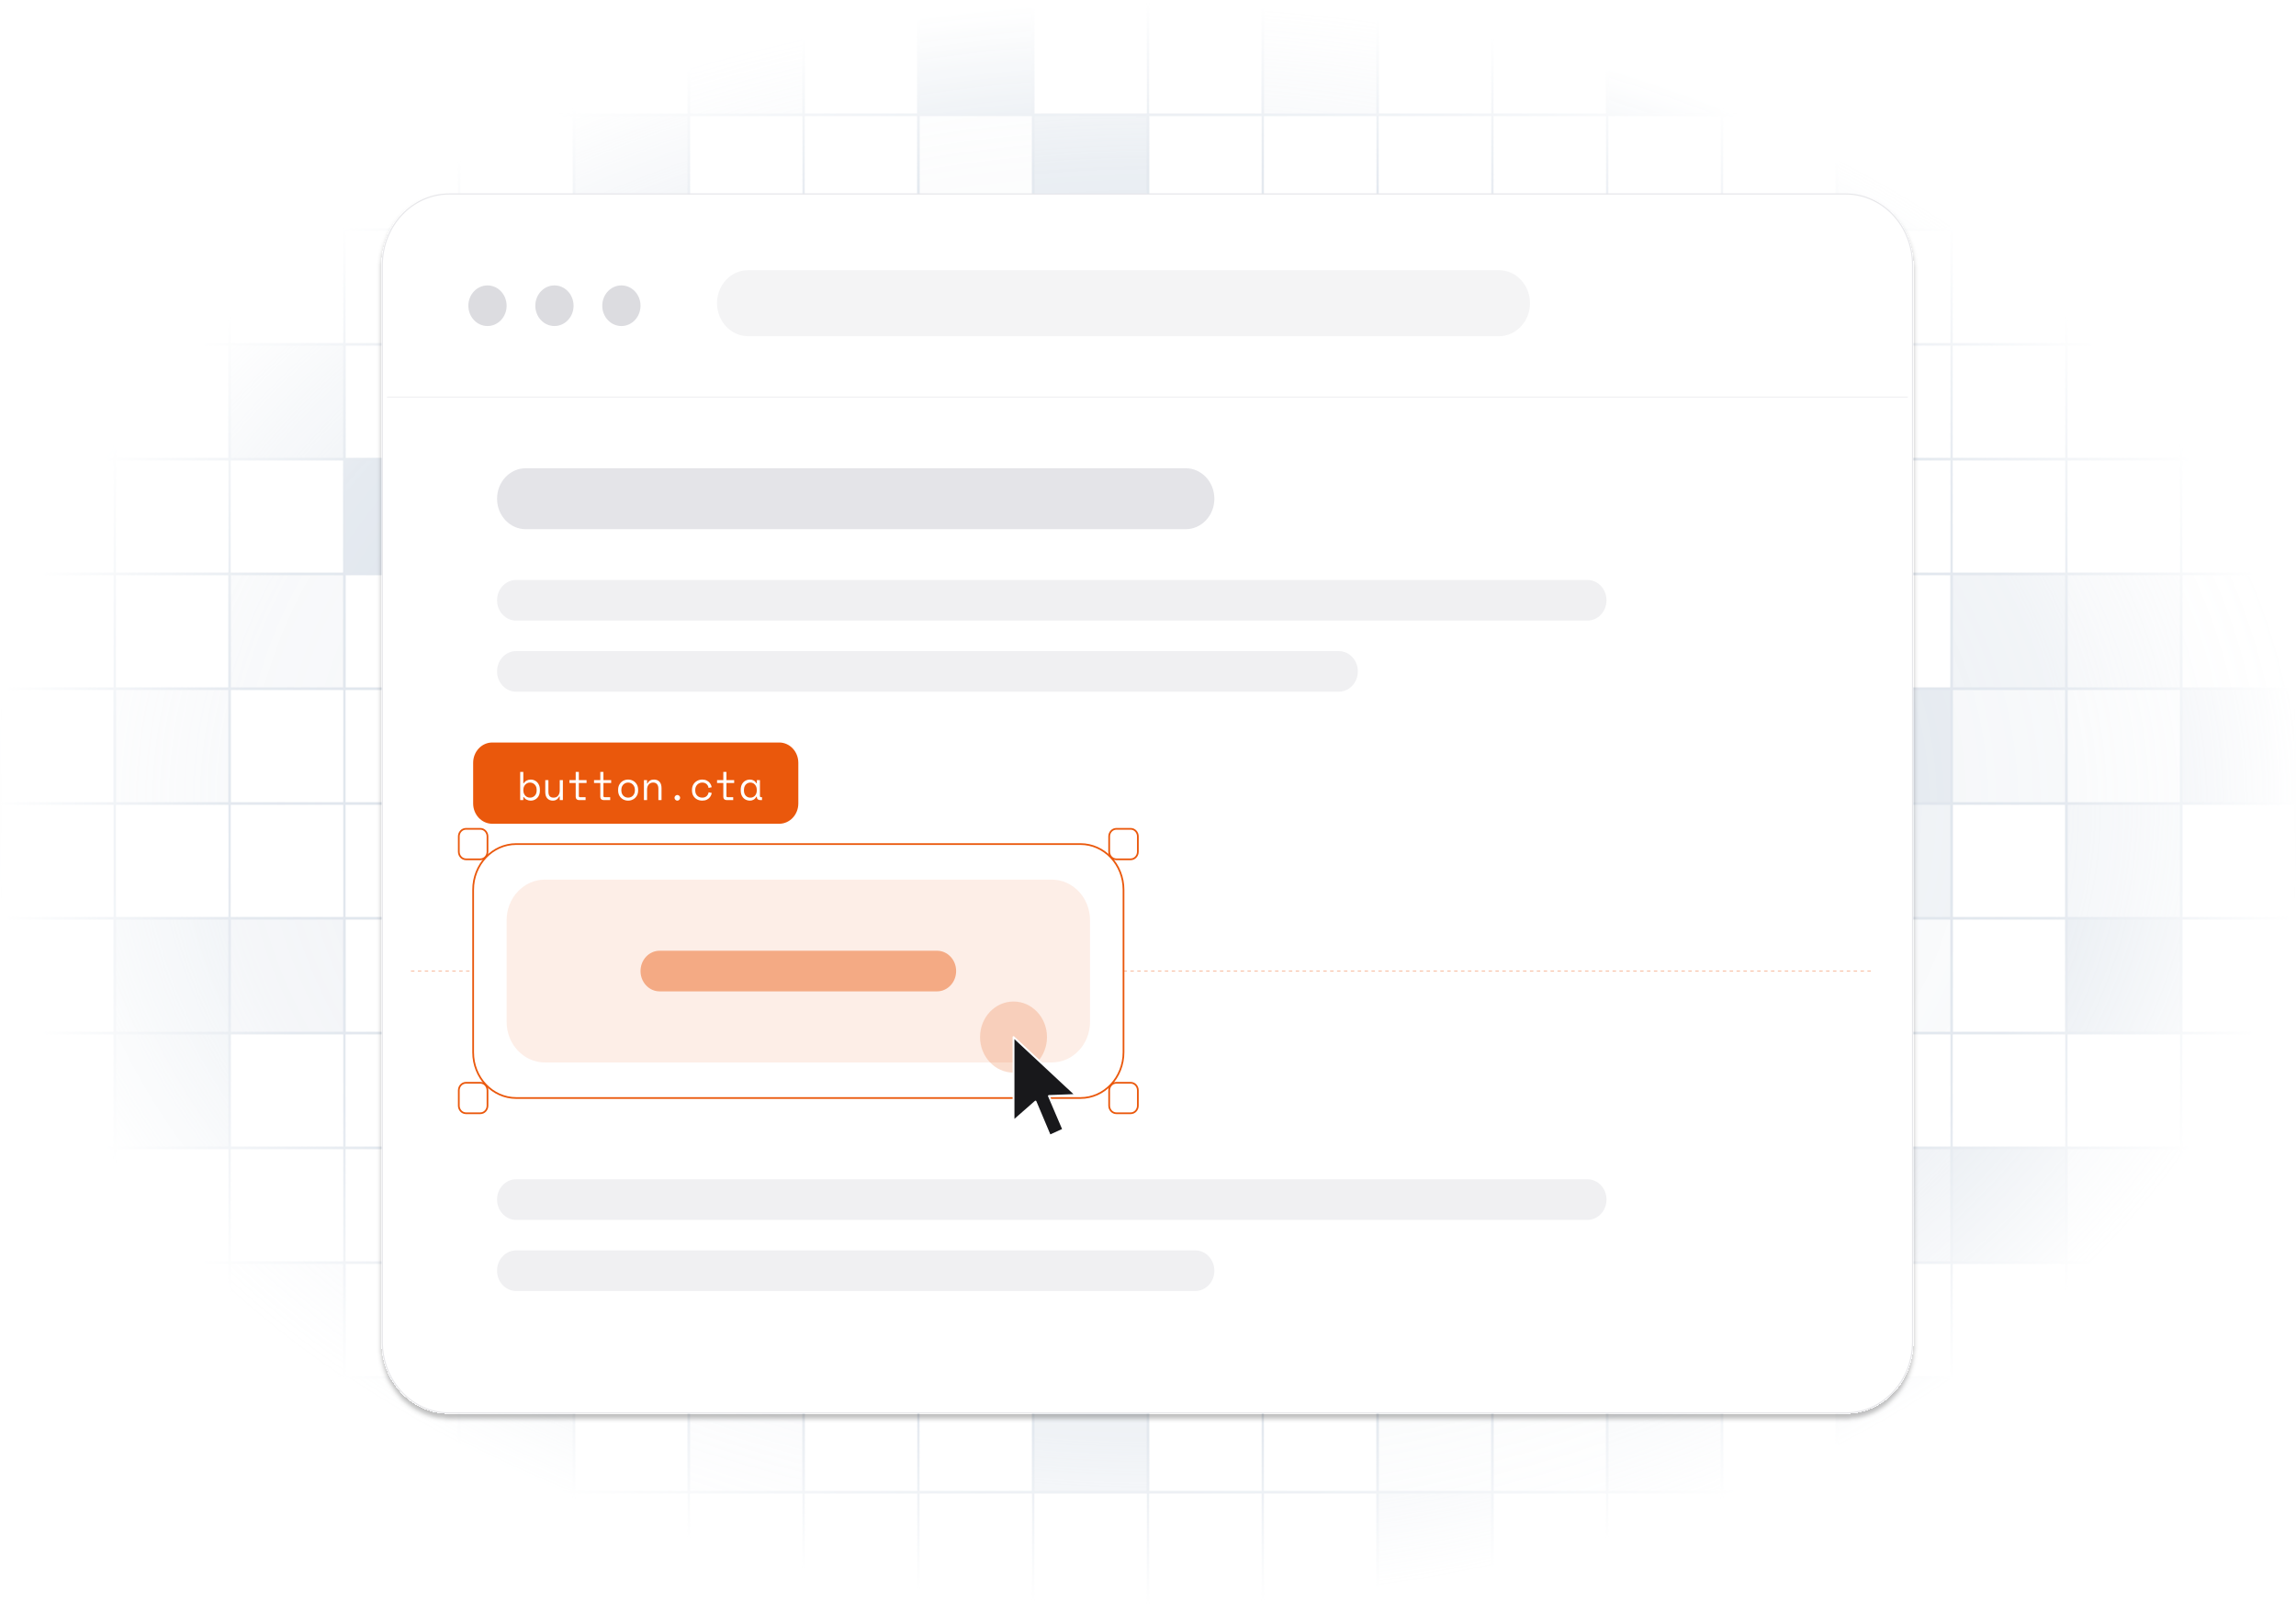
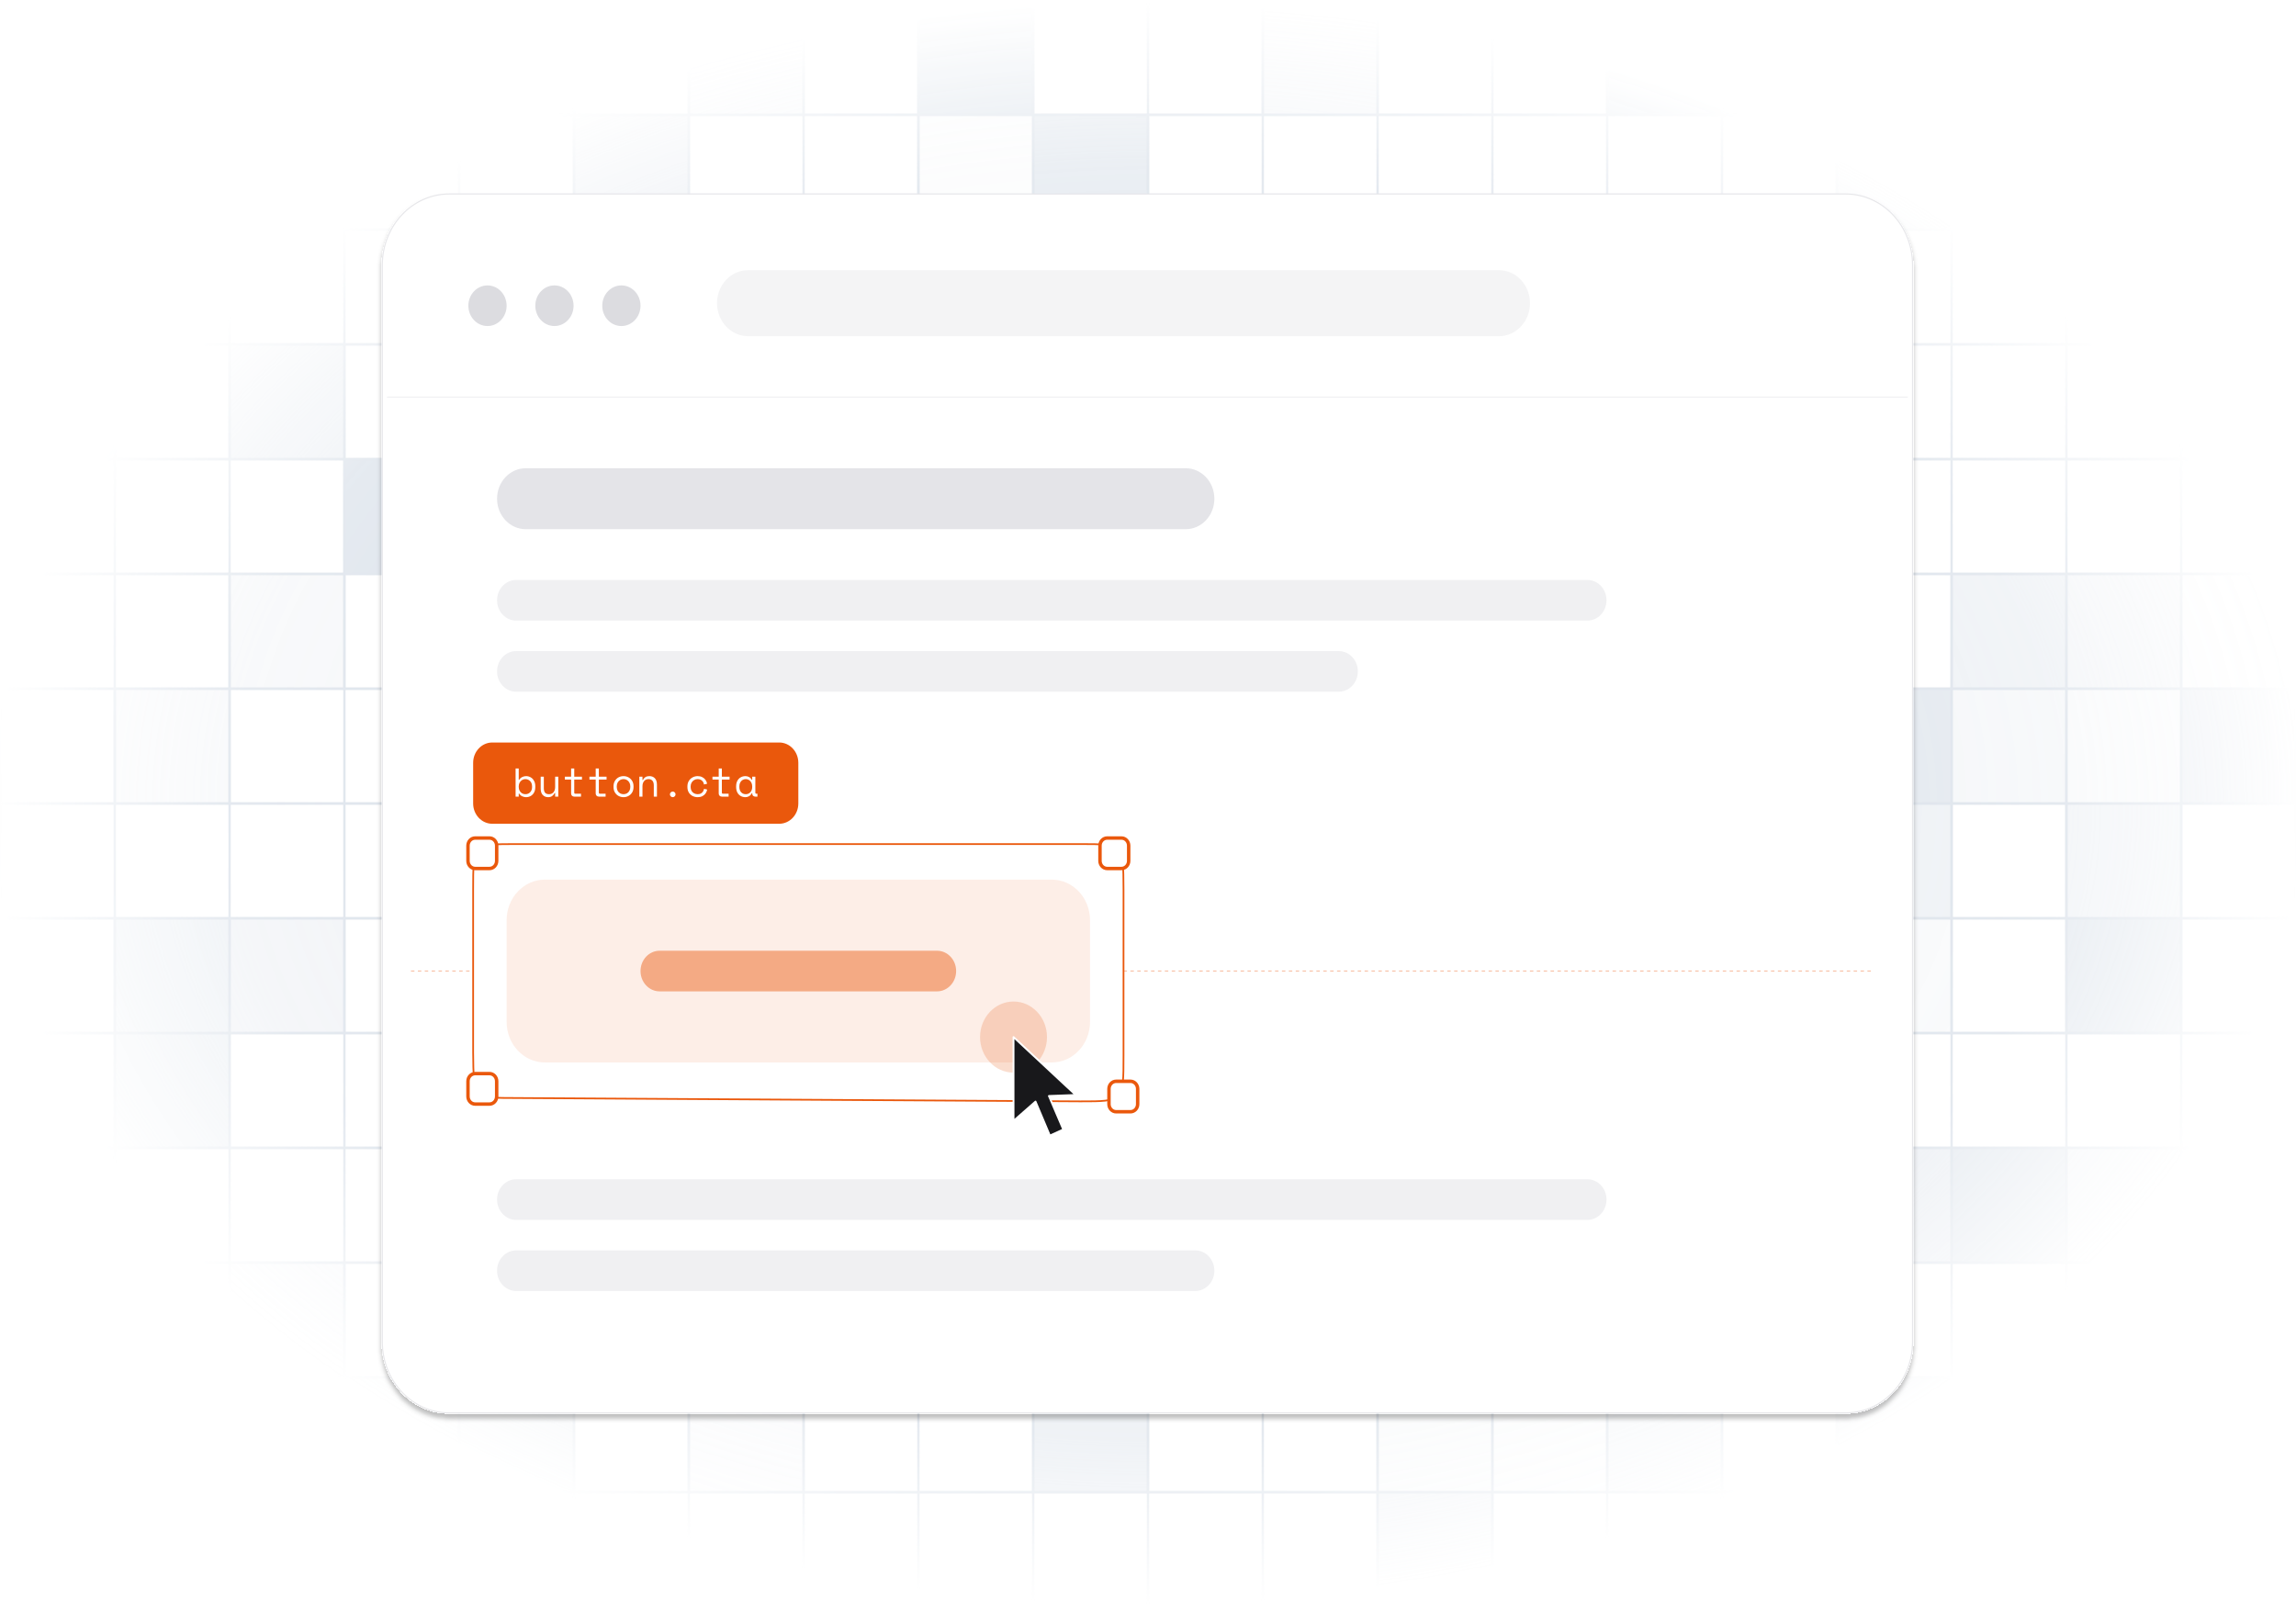
<svg xmlns="http://www.w3.org/2000/svg" width="2000" height="1400" viewBox="0 0 2000 1400" fill="none">
  <g clip-path="url(#clip0_20_816)">
    <path d="M0 0H2000V1400H0V0Z" fill="white" />
    <mask id="mask0_20_816" style="mask-type:luminance" maskUnits="userSpaceOnUse" x="0" y="0" width="2000" height="1400">
      <path d="M0 0H2000V1400H0V0Z" fill="url(#paint0_radial_20_816)" />
    </mask>
    <g mask="url(#mask0_20_816)">
      <path d="M0 0H100V100H0V0Z" fill="#CBD5E1" fill-opacity="0.898" stroke="#CBD5E1" stroke-width="2" />
      <path d="M100 0H200V100H100V0Z" stroke="#CBD5E1" stroke-width="2" />
      <path d="M200 0H300V100H200V0Z" fill="#CBD5E1" fill-opacity="0.733" stroke="#CBD5E1" stroke-width="2" />
      <path d="M300 0H400V100H300V0Z" fill="#CBD5E1" fill-opacity="0.71" stroke="#CBD5E1" stroke-width="2" />
      <path d="M400 0H500V100H400V0Z" fill="#CBD5E1" fill-opacity="0.216" stroke="#CBD5E1" stroke-width="2" />
      <path d="M500 0H600V100H500V0Z" stroke="#CBD5E1" stroke-width="2" />
      <path d="M600 0H700V100H600V0Z" fill="#CBD5E1" fill-opacity="0.298" stroke="#CBD5E1" stroke-width="2" />
      <path d="M700 0H800V100H700V0Z" stroke="#CBD5E1" stroke-width="2" />
      <path d="M800 0H900V100H800V0Z" fill="#CBD5E1" fill-opacity="0.922" stroke="#CBD5E1" stroke-width="2" />
      <path d="M1000 0H900V100H1000M1000 0V100M1000 0H1100V100H1000" stroke="#CBD5E1" stroke-width="2" />
      <path d="M1100 0H1200V100H1100V0Z" fill="#CBD5E1" fill-opacity="0.325" stroke="#CBD5E1" stroke-width="2" />
      <path d="M1300 0H1200V100H1300M1300 0V100M1300 0H1400V100H1300" stroke="#CBD5E1" stroke-width="2" />
      <path d="M1400 0H1500V100H1400V0Z" fill="#CBD5E1" fill-opacity="0.937" stroke="#CBD5E1" stroke-width="2" />
      <path d="M1500 0H1600V100H1500V0Z" fill="#CBD5E1" fill-opacity="0.204" stroke="#CBD5E1" stroke-width="2" />
      <path d="M1700 0H1600V100H1700M1700 0V100M1700 0H1800M1700 100H1800M1800 0V100M1800 0H1900M1800 100H1900M1900 0V100M1900 0H2000V100H1900M100 100H0V200H100M100 100V200M100 100H200M100 200H200M200 100V200M200 100H300M200 200H300M300 100V200M300 100H400M300 200H400M400 100V200M400 100H500V200H400" stroke="#CBD5E1" stroke-width="2" />
      <path d="M500 100H600V200H500V100Z" fill="#CBD5E1" fill-opacity="0.561" stroke="#CBD5E1" stroke-width="2" />
      <path d="M700 100H600V200H700M700 100V200M700 100H800V200H700" stroke="#CBD5E1" stroke-width="2" />
      <path d="M800 100H900V200H800V100Z" fill="#CBD5E1" fill-opacity="0.114" stroke="#CBD5E1" stroke-width="2" />
      <path d="M900 100H1000V200H900V100Z" fill="#CBD5E1" fill-opacity="0.769" stroke="#CBD5E1" stroke-width="2" />
      <path d="M1100 100H1000V200H1100M1100 100V200M1100 100H1200M1100 200H1200M1200 100V200M1200 100H1300M1200 200H1300M1300 100V200M1300 100H1400M1300 200H1400M1400 100V200M1400 100H1500M1400 200H1500M1500 100V200M1500 100H1600V200H1500" stroke="#CBD5E1" stroke-width="2" />
      <path d="M1600 100H1700V200H1600V100Z" fill="#CBD5E1" fill-opacity="0.541" stroke="#CBD5E1" stroke-width="2" />
      <path d="M1700 100H1800V200H1700V100Z" fill="#CBD5E1" fill-opacity="0.298" stroke="#CBD5E1" stroke-width="2" />
      <path d="M1900 100H1800V200H1900M1900 100V200M1900 100H2000V200H1900M100 200H0V300H100M100 200V300M100 200H200M100 300H200M200 200V300M200 200H300M200 300H300M300 200V300M300 200H400M300 300H400M400 200V300M400 200H500M400 300H500M500 200V300M500 200H600M500 300H600M600 200V300M600 200H700M600 300H700M700 200V300M700 200H800M700 300H800M800 200V300M800 200H900M800 300H900M900 200V300M900 200H1000M900 300H1000M1000 200V300M1000 200H1100V300H1000" stroke="#CBD5E1" stroke-width="2" />
      <path d="M1100 200H1200V300H1100V200Z" fill="#CBD5E1" fill-opacity="0.953" stroke="#CBD5E1" stroke-width="2" />
      <path d="M1200 200H1300V300H1200V200Z" stroke="#CBD5E1" stroke-width="2" />
      <path d="M1300 200H1400V300H1300V200Z" fill="#CBD5E1" fill-opacity="0.302" stroke="#CBD5E1" stroke-width="2" />
      <path d="M1400 200H1500V300H1400V200Z" stroke="#CBD5E1" stroke-width="2" />
      <path d="M1500 200H1600V300H1500V200Z" fill="#CBD5E1" fill-opacity="0.835" stroke="#CBD5E1" stroke-width="2" />
      <path d="M1700 200H1600V300H1700M1700 200V300M1700 200H1800M1700 300H1800M1800 200V300M1800 200H1900M1800 300H1900M1900 200V300M1900 200H2000V300H1900" stroke="#CBD5E1" stroke-width="2" />
      <path d="M0 300H100V400H0V300Z" fill="#CBD5E1" fill-opacity="0.314" stroke="#CBD5E1" stroke-width="2" />
      <path d="M100 300H200V400H100V300Z" stroke="#CBD5E1" stroke-width="2" />
      <path d="M200 300H300V400H200V300Z" fill="#CBD5E1" fill-opacity="0.494" stroke="#CBD5E1" stroke-width="2" />
      <path d="M400 300H300V400H400M400 300V400M400 300H500M400 400H500M500 300V400M500 300H600M500 400H600M600 300V400M600 300H700V400H600" stroke="#CBD5E1" stroke-width="2" />
      <path d="M700 300H800V400H700V300Z" fill="#CBD5E1" fill-opacity="0.761" stroke="#CBD5E1" stroke-width="2" />
      <path d="M800 300H900V400H800V300Z" stroke="#CBD5E1" stroke-width="2" />
      <path d="M900 300H1000V400H900V300Z" fill="#CBD5E1" fill-opacity="0.529" stroke="#CBD5E1" stroke-width="2" />
      <path d="M1000 300H1100V400H1000V300Z" fill="#CBD5E1" fill-opacity="0.169" stroke="#CBD5E1" stroke-width="2" />
      <path d="M1100 300H1200V400H1100V300Z" fill="#CBD5E1" fill-opacity="0.01" stroke="#CBD5E1" stroke-width="2" />
      <path d="M1300 300H1200V400H1300M1300 300V400M1300 300H1400M1300 400H1400M1400 300V400M1400 300H1500M1400 400H1500M1500 300V400M1500 300H1600M1500 400H1600M1600 300V400M1600 300H1700M1600 400H1700M1700 300V400M1700 300H1800M1700 400H1800M1800 300V400M1800 300H1900M1800 400H1900M1900 300V400M1900 300H2000V400H1900M100 400H0V500H100M100 400V500M100 400H200M100 500H200M200 400V500M200 400H300V500H200" stroke="#CBD5E1" stroke-width="2" />
      <path d="M300 400H400V500H300V400Z" fill="#CBD5E1" fill-opacity="0.961" stroke="#CBD5E1" stroke-width="2" />
      <path d="M500 400H400V500H500M500 400V500M500 400H600V500H500" stroke="#CBD5E1" stroke-width="2" />
      <path d="M600 400H700V500H600V400Z" fill="#CBD5E1" fill-opacity="0.125" stroke="#CBD5E1" stroke-width="2" />
      <path d="M700 400H800V500H700V400Z" fill="#CBD5E1" fill-opacity="0.98" stroke="#CBD5E1" stroke-width="2" />
      <path d="M800 400H900V500H800V400Z" fill="#CBD5E1" fill-opacity="0.647" stroke="#CBD5E1" stroke-width="2" />
      <path d="M1000 400H900V500H1000M1000 400V500M1000 400H1100V500H1000" stroke="#CBD5E1" stroke-width="2" />
      <path d="M1100 400H1200V500H1100V400Z" fill="#CBD5E1" fill-opacity="0.914" stroke="#CBD5E1" stroke-width="2" />
      <path d="M1200 400H1300V500H1200V400Z" fill="#CBD5E1" fill-opacity="0.522" stroke="#CBD5E1" stroke-width="2" />
      <path d="M1300 400H1400V500H1300V400Z" stroke="#CBD5E1" stroke-width="2" />
      <path d="M1400 400H1500V500H1400V400Z" fill="#CBD5E1" fill-opacity="0.651" stroke="#CBD5E1" stroke-width="2" />
      <path d="M1600 400H1500V500H1600M1600 400V500M1600 400H1700M1600 500H1700M1700 400V500M1700 400H1800M1700 500H1800M1800 400V500M1800 400H1900M1800 500H1900M1900 400V500M1900 400H2000V500H1900M100 500H0V600H100M100 500V600M100 500H200V600H100" stroke="#CBD5E1" stroke-width="2" />
      <path d="M200 500H300V600H200V500Z" fill="#CBD5E1" fill-opacity="0.251" stroke="#CBD5E1" stroke-width="2" />
      <path d="M300 500H400V600H300V500Z" stroke="#CBD5E1" stroke-width="2" />
      <path d="M400 500H500V600H400V500Z" fill="#CBD5E1" fill-opacity="0.722" stroke="#CBD5E1" stroke-width="2" />
      <path d="M500 500H600V600H500V500Z" stroke="#CBD5E1" stroke-width="2" />
      <path d="M600 500H700V600H600V500Z" fill="#CBD5E1" fill-opacity="0.01" stroke="#CBD5E1" stroke-width="2" />
      <path d="M800 500H700V600H800M800 500V600M800 500H900M800 600H900M900 500V600M900 500H1000M900 600H1000M1000 500V600M1000 500H1100M1000 600H1100M1100 500V600M1100 500H1200M1100 600H1200M1200 500V600M1200 500H1300V600H1200" stroke="#CBD5E1" stroke-width="2" />
      <path d="M1300 500H1400V600H1300V500Z" fill="#CBD5E1" fill-opacity="0.392" stroke="#CBD5E1" stroke-width="2" />
      <path d="M1500 500H1400V600H1500M1500 500V600M1500 500H1600M1500 600H1600M1600 500V600M1600 500H1700V600H1600" stroke="#CBD5E1" stroke-width="2" />
      <path d="M1700 500H1800V600H1700V500Z" fill="#CBD5E1" fill-opacity="0.506" stroke="#CBD5E1" stroke-width="2" />
      <path d="M1800 500H1900V600H1800V500Z" fill="#CBD5E1" fill-opacity="0.345" stroke="#CBD5E1" stroke-width="2" />
      <path d="M1900 500H2000V600H1900V500Z" fill="#CBD5E1" fill-opacity="0.106" stroke="#CBD5E1" stroke-width="2" />
      <path d="M0 600H100V700H0V600Z" stroke="#CBD5E1" stroke-width="2" />
      <path d="M100 600H200V700H100V600Z" fill="#CBD5E1" fill-opacity="0.231" stroke="#CBD5E1" stroke-width="2" />
      <path d="M300 600H200V700H300M300 600V700M300 600H400V700H300" stroke="#CBD5E1" stroke-width="2" />
      <path d="M400 600H500V700H400V600Z" fill="#CBD5E1" fill-opacity="0.196" stroke="#CBD5E1" stroke-width="2" />
      <path d="M600 600H500V700H600M600 600V700M600 600H700V700H600" stroke="#CBD5E1" stroke-width="2" />
      <path d="M700 600H800V700H700V600Z" fill="#CBD5E1" fill-opacity="0.341" stroke="#CBD5E1" stroke-width="2" />
      <path d="M800 600H900V700H800V600Z" stroke="#CBD5E1" stroke-width="2" />
      <path d="M900 600H1000V700H900V600Z" fill="#CBD5E1" fill-opacity="0.11" stroke="#CBD5E1" stroke-width="2" />
      <path d="M1000 600H1100V700H1000V600Z" fill="#CBD5E1" fill-opacity="0.51" stroke="#CBD5E1" stroke-width="2" />
      <path d="M1200 600H1100V700H1200M1200 600V700M1200 600H1300M1200 700H1300M1300 600V700M1300 600H1400M1300 700H1400M1400 600V700M1400 600H1500M1400 700H1500M1500 600V700M1500 600H1600V700H1500" stroke="#CBD5E1" stroke-width="2" />
      <path d="M1600 600H1700V700H1600V600Z" fill="#CBD5E1" fill-opacity="0.808" stroke="#CBD5E1" stroke-width="2" />
      <path d="M1700 600H1800V700H1700V600Z" fill="#CBD5E1" fill-opacity="0.286" stroke="#CBD5E1" stroke-width="2" />
      <path d="M1800 600H1900V700H1800V600Z" fill="#CBD5E1" fill-opacity="0.18" stroke="#CBD5E1" stroke-width="2" />
      <path d="M1900 600H2000V700H1900V600Z" fill="#CBD5E1" fill-opacity="0.678" stroke="#CBD5E1" stroke-width="2" />
      <path d="M100 700H0V800H100M100 700V800M100 700H200M100 800H200M200 700V800M200 700H300M200 800H300M300 700V800M300 700H400V800H300" stroke="#CBD5E1" stroke-width="2" />
      <path d="M400 700H500V800H400V700Z" fill="#CBD5E1" fill-opacity="0.271" stroke="#CBD5E1" stroke-width="2" />
      <path d="M600 700H500V800H600M600 700V800M600 700H700M600 800H700M700 700V800M700 700H800V800H700" stroke="#CBD5E1" stroke-width="2" />
      <path d="M800 700H900V800H800V700Z" fill="#CBD5E1" fill-opacity="0.608" stroke="#CBD5E1" stroke-width="2" />
      <path d="M900 700H1000V800H900V700Z" stroke="#CBD5E1" stroke-width="2" />
      <path d="M1000 700H1100V800H1000V700Z" fill="#CBD5E1" fill-opacity="0.424" stroke="#CBD5E1" stroke-width="2" />
      <path d="M1100 700H1200V800H1100V700Z" stroke="#CBD5E1" stroke-width="2" />
      <path d="M1200 700H1300V800H1200V700Z" fill="#CBD5E1" fill-opacity="0.149" stroke="#CBD5E1" stroke-width="2" />
      <path d="M1400 700H1300V800H1400M1400 700V800M1400 700H1500V800H1400" stroke="#CBD5E1" stroke-width="2" />
      <path d="M1500 700H1600V800H1500V700Z" fill="#CBD5E1" fill-opacity="0.573" stroke="#CBD5E1" stroke-width="2" />
      <path d="M1600 700H1700V800H1600V700Z" fill="#CBD5E1" fill-opacity="0.502" stroke="#CBD5E1" stroke-width="2" />
      <path d="M1700 700H1800V800H1700V700Z" stroke="#CBD5E1" stroke-width="2" />
      <path d="M1800 700H1900V800H1800V700Z" fill="#CBD5E1" fill-opacity="0.408" stroke="#CBD5E1" stroke-width="2" />
      <path d="M1900 700H2000V800H1900V700ZM0 800H100V900H0V800Z" stroke="#CBD5E1" stroke-width="2" />
      <path d="M100 800H200V900H100V800Z" fill="#CBD5E1" fill-opacity="0.51" stroke="#CBD5E1" stroke-width="2" />
      <path d="M200 800H300V900H200V800Z" fill="#CBD5E1" fill-opacity="0.388" stroke="#CBD5E1" stroke-width="2" />
      <path d="M400 800H300V900H400M400 800V900M400 800H500V900H400" stroke="#CBD5E1" stroke-width="2" />
      <path d="M500 800H600V900H500V800Z" fill="#CBD5E1" fill-opacity="0.82" stroke="#CBD5E1" stroke-width="2" />
      <path d="M700 800H600V900H700M700 800V900M700 800H800M700 900H800M800 800V900M800 800H900M800 900H900M900 800V900M900 800H1000M900 900H1000M1000 800V900M1000 800H1100M1000 900H1100M1100 800V900M1100 800H1200M1100 900H1200M1200 800V900M1200 800H1300M1200 900H1300M1300 800V900M1300 800H1400M1300 900H1400M1400 800V900M1400 800H1500V900H1400" stroke="#CBD5E1" stroke-width="2" />
      <path d="M1500 800H1600V900H1500V800Z" fill="#CBD5E1" fill-opacity="0.012" stroke="#CBD5E1" stroke-width="2" />
      <path d="M1600 800H1700V900H1600V800Z" fill="#CBD5E1" fill-opacity="0.176" stroke="#CBD5E1" stroke-width="2" />
      <path d="M1700 800H1800V900H1700V800Z" stroke="#CBD5E1" stroke-width="2" />
      <path d="M1800 800H1900V900H1800V800Z" fill="#CBD5E1" fill-opacity="0.773" stroke="#CBD5E1" stroke-width="2" />
      <path d="M1900 800H2000V900H1900V800ZM0 900H100V1000H0V900Z" stroke="#CBD5E1" stroke-width="2" />
      <path d="M100 900H200V1000H100V900Z" fill="#CBD5E1" fill-opacity="0.525" stroke="#CBD5E1" stroke-width="2" />
      <path d="M300 900H200V1000H300M300 900V1000M300 900H400V1000H300" stroke="#CBD5E1" stroke-width="2" />
      <path d="M400 900H500V1000H400V900Z" fill="#CBD5E1" fill-opacity="0.267" stroke="#CBD5E1" stroke-width="2" />
      <path d="M600 900H500V1000H600M600 900V1000M600 900H700M600 1000H700M700 900V1000M700 900H800M700 1000H800M800 900V1000M800 900H900V1000H800" stroke="#CBD5E1" stroke-width="2" />
      <path d="M900 900H1000V1000H900V900Z" fill="#CBD5E1" fill-opacity="0.847" stroke="#CBD5E1" stroke-width="2" />
      <path d="M1100 900H1000V1000H1100M1100 900V1000M1100 900H1200M1100 1000H1200M1200 900V1000M1200 900H1300V1000H1200" stroke="#CBD5E1" stroke-width="2" />
      <path d="M1300 900H1400V1000H1300V900Z" fill="#CBD5E1" fill-opacity="0.498" stroke="#CBD5E1" stroke-width="2" />
      <path d="M1400 900H1500V1000H1400V900Z" fill="#CBD5E1" fill-opacity="0.275" stroke="#CBD5E1" stroke-width="2" />
      <path d="M1600 900H1500V1000H1600M1600 900V1000M1600 900H1700M1600 1000H1700M1700 900V1000M1700 900H1800M1700 1000H1800M1800 900V1000M1800 900H1900M1800 1000H1900M1900 900V1000M1900 900H2000V1000H1900M100 1000H0V1100H100M100 1000V1100M100 1000H200M100 1100H200M200 1000V1100M200 1000H300M200 1100H300M300 1000V1100M300 1000H400M300 1100H400M400 1000V1100M400 1000H500V1100H400" stroke="#CBD5E1" stroke-width="2" />
      <path d="M500 1000H600V1100H500V1000Z" fill="#CBD5E1" fill-opacity="0.839" stroke="#CBD5E1" stroke-width="2" />
      <path d="M700 1000H600V1100H700M700 1000V1100M700 1000H800M700 1100H800M800 1000V1100M800 1000H900M800 1100H900M900 1000V1100M900 1000H1000M900 1100H1000M1000 1000V1100M1000 1000H1100M1000 1100H1100M1100 1000V1100M1100 1000H1200V1100H1100" stroke="#CBD5E1" stroke-width="2" />
      <path d="M1200 1000H1300V1100H1200V1000Z" fill="#CBD5E1" fill-opacity="0.408" stroke="#CBD5E1" stroke-width="2" />
      <path d="M1300 1000H1400V1100H1300V1000Z" stroke="#CBD5E1" stroke-width="2" />
      <path d="M1400 1000H1500V1100H1400V1000Z" fill="#CBD5E1" fill-opacity="0.973" stroke="#CBD5E1" stroke-width="2" />
      <path d="M1500 1000H1600V1100H1500V1000Z" stroke="#CBD5E1" stroke-width="2" />
      <path d="M1600 1000H1700V1100H1600V1000Z" fill="#CBD5E1" fill-opacity="0.561" stroke="#CBD5E1" stroke-width="2" />
      <path d="M1700 1000H1800V1100H1700V1000Z" fill="#CBD5E1" fill-opacity="0.788" stroke="#CBD5E1" stroke-width="2" />
      <path d="M1800 1000H1900V1100H1800V1000Z" fill="#CBD5E1" fill-opacity="0.384" stroke="#CBD5E1" stroke-width="2" />
      <path d="M1900 1000H2000V1100H1900V1000Z" stroke="#CBD5E1" stroke-width="2" />
      <path d="M0 1100H100V1200H0V1100Z" fill="#CBD5E1" fill-opacity="0.902" stroke="#CBD5E1" stroke-width="2" />
      <path d="M100 1100H200V1200H100V1100Z" stroke="#CBD5E1" stroke-width="2" />
      <path d="M200 1100H300V1200H200V1100Z" fill="#CBD5E1" fill-opacity="0.275" stroke="#CBD5E1" stroke-width="2" />
      <path d="M400 1100H300V1200H400M400 1100V1200M400 1100H500V1200H400" stroke="#CBD5E1" stroke-width="2" />
      <path d="M500 1100H600V1200H500V1100Z" fill="#CBD5E1" fill-opacity="0.345" stroke="#CBD5E1" stroke-width="2" />
      <path d="M700 1100H600V1200H700M700 1100V1200M700 1100H800M700 1200H800M800 1100V1200M800 1100H900M800 1200H900M900 1100V1200M900 1100H1000V1200H900" stroke="#CBD5E1" stroke-width="2" />
      <path d="M1000 1100H1100V1200H1000V1100Z" fill="#CBD5E1" fill-opacity="0.765" stroke="#CBD5E1" stroke-width="2" />
      <path d="M1200 1100H1100V1200H1200M1200 1100V1200M1200 1100H1300M1200 1200H1300M1300 1100V1200M1300 1100H1400M1300 1200H1400M1400 1100V1200M1400 1100H1500M1400 1200H1500M1500 1100V1200M1500 1100H1600M1500 1200H1600M1600 1100V1200M1600 1100H1700M1600 1200H1700M1700 1100V1200M1700 1100H1800M1700 1200H1800M1800 1100V1200M1800 1100H1900V1200H1800" stroke="#CBD5E1" stroke-width="2" />
      <path d="M1900 1100H2000V1200H1900V1100Z" fill="#CBD5E1" fill-opacity="0.427" stroke="#CBD5E1" stroke-width="2" />
      <path d="M0 1200H100V1300H0V1200Z" fill="#CBD5E1" fill-opacity="0.592" stroke="#CBD5E1" stroke-width="2" />
      <path d="M100 1200H200V1300H100V1200Z" stroke="#CBD5E1" stroke-width="2" />
      <path d="M200 1200H300V1300H200V1200Z" fill="#CBD5E1" fill-opacity="0.663" stroke="#CBD5E1" stroke-width="2" />
      <path d="M300 1200H400V1300H300V1200Z" fill="#CBD5E1" fill-opacity="0.388" stroke="#CBD5E1" stroke-width="2" />
      <path d="M400 1200H500V1300H400V1200Z" fill="#CBD5E1" fill-opacity="0.451" stroke="#CBD5E1" stroke-width="2" />
      <path d="M500 1200H600V1300H500V1200Z" stroke="#CBD5E1" stroke-width="2" />
      <path d="M600 1200H700V1300H600V1200Z" fill="#CBD5E1" fill-opacity="0.173" stroke="#CBD5E1" stroke-width="2" />
      <path d="M800 1200H700V1300H800M800 1200V1300M800 1200H900V1300H800" stroke="#CBD5E1" stroke-width="2" />
      <path d="M900 1200H1000V1300H900V1200Z" fill="#CBD5E1" fill-opacity="0.592" stroke="#CBD5E1" stroke-width="2" />
      <path d="M1100 1200H1000V1300H1100M1100 1200V1300M1100 1200H1200V1300H1100" stroke="#CBD5E1" stroke-width="2" />
      <path d="M1200 1200H1300V1300H1200V1200Z" fill="#CBD5E1" fill-opacity="0.141" stroke="#CBD5E1" stroke-width="2" />
      <path d="M1300 1200H1400V1300H1300V1200Z" fill="#CBD5E1" fill-opacity="0.106" stroke="#CBD5E1" stroke-width="2" />
      <path d="M1400 1200H1500V1300H1400V1200Z" fill="#CBD5E1" fill-opacity="0.298" stroke="#CBD5E1" stroke-width="2" />
      <path d="M1500 1200H1600V1300H1500V1200Z" stroke="#CBD5E1" stroke-width="2" />
      <path d="M1600 1200H1700V1300H1600V1200Z" fill="#CBD5E1" fill-opacity="0.78" stroke="#CBD5E1" stroke-width="2" />
      <path d="M1700 1200H1800V1300H1700V1200Z" fill="#CBD5E1" fill-opacity="0.725" stroke="#CBD5E1" stroke-width="2" />
      <path d="M1900 1200H1800V1300H1900M1900 1200V1300M1900 1200H2000V1300H1900" stroke="#CBD5E1" stroke-width="2" />
      <path d="M0 1300H100V1400H0V1300Z" fill="#CBD5E1" fill-opacity="0.396" stroke="#CBD5E1" stroke-width="2" />
      <path d="M100 1300H200V1400H100V1300Z" stroke="#CBD5E1" stroke-width="2" />
      <path d="M200 1300H300V1400H200V1300Z" fill="#CBD5E1" fill-opacity="0.267" stroke="#CBD5E1" stroke-width="2" />
      <path d="M300 1300H400V1400H300V1300Z" fill="#CBD5E1" fill-opacity="0.616" stroke="#CBD5E1" stroke-width="2" />
      <path d="M500 1300H400V1400H500M500 1300V1400M500 1300H600M500 1400H600M600 1300V1400M600 1300H700M600 1400H700M700 1300V1400M700 1300H800M700 1400H800M800 1300V1400M800 1300H900M800 1400H900M900 1300V1400M900 1300H1000M900 1400H1000M1000 1300V1400M1000 1300H1100M1000 1400H1100M1100 1300V1400M1100 1300H1200V1400H1100" stroke="#CBD5E1" stroke-width="2" />
      <path d="M1200 1300H1300V1400H1200V1300Z" fill="#CBD5E1" fill-opacity="0.396" stroke="#CBD5E1" stroke-width="2" />
      <path d="M1400 1300H1300V1400H1400M1400 1300V1400M1400 1300H1500M1400 1400H1500M1500 1300V1400M1500 1300H1600M1500 1400H1600M1600 1300V1400M1600 1300H1700V1400H1600" stroke="#CBD5E1" stroke-width="2" />
      <path d="M1700 1300H1800V1400H1700V1300Z" fill="#CBD5E1" fill-opacity="0.149" stroke="#CBD5E1" stroke-width="2" />
      <path d="M1800 1300H1900V1400H1800V1300Z" fill="#CBD5E1" fill-opacity="0.478" stroke="#CBD5E1" stroke-width="2" />
      <path d="M1900 1300H2000V1400H1900V1300Z" stroke="#CBD5E1" stroke-width="2" />
    </g>
    <g filter="url(#filter0_d_20_816)">
      <path d="M1607.68 169H391.319C359.11 169 333 196.733 333 230.944V1168.96C333 1203.17 359.11 1230.9 391.319 1230.9H1607.68C1639.89 1230.9 1666 1203.17 1666 1168.96V230.944C1666 196.733 1639.89 169 1607.68 169Z" fill="white" stroke="#E7E7EA" />
      <path d="M424.643 284.042C433.846 284.042 441.306 276.118 441.306 266.343C441.306 256.569 433.846 248.645 424.643 248.645C415.441 248.645 407.981 256.569 407.981 266.343C407.981 276.118 415.441 284.042 424.643 284.042Z" fill="#DCDCE0" />
      <path d="M482.963 284.042C492.165 284.042 499.626 276.118 499.626 266.343C499.626 256.569 492.165 248.645 482.963 248.645C473.761 248.645 466.301 256.569 466.301 266.343C466.301 276.118 473.761 284.042 482.963 284.042Z" fill="#DCDCE0" />
      <path d="M541.28 284.042C550.482 284.042 557.942 276.118 557.942 266.343C557.942 256.569 550.482 248.645 541.28 248.645C532.077 248.645 524.617 256.569 524.617 266.343C524.617 276.118 532.077 284.042 541.28 284.042Z" fill="#DCDCE0" />
      <path d="M1305.67 235.367H651.67C636.716 235.367 624.593 248.243 624.593 264.127C624.593 280.01 636.716 292.886 651.67 292.886H1305.67C1320.63 292.886 1332.75 280.01 1332.75 264.127C1332.75 248.243 1320.63 235.367 1305.67 235.367Z" fill="#F4F4F5" />
      <path d="M337.165 345.981H1661.83" stroke="#F0F0F2" />
      <path d="M1032.83 407.927H457.97C444.166 407.927 432.976 419.813 432.976 434.475C432.976 449.137 444.166 461.022 457.97 461.022H1032.83C1046.63 461.022 1057.82 449.137 1057.82 434.475C1057.82 419.813 1046.63 407.927 1032.83 407.927Z" fill="#E4E4E8" />
      <path d="M1382.74 505.267H449.638C440.436 505.267 432.976 513.19 432.976 522.965C432.976 532.74 440.436 540.663 449.638 540.663H1382.74C1391.94 540.663 1399.4 532.74 1399.4 522.965C1399.4 513.19 1391.94 505.267 1382.74 505.267Z" fill="#F0F0F2" />
      <path d="M1166.13 567.211H449.638C440.436 567.211 432.976 575.135 432.976 584.909C432.976 594.684 440.436 602.608 449.638 602.608H1166.13C1175.33 602.608 1182.79 594.684 1182.79 584.909C1182.79 575.135 1175.33 567.211 1166.13 567.211Z" fill="#F0F0F2" />
      <path d="M678.747 646.855H428.81C419.607 646.855 412.147 654.779 412.147 664.554V699.951C412.147 709.725 419.607 717.649 428.81 717.649H678.747C687.95 717.649 695.41 709.725 695.41 699.951V664.554C695.41 654.779 687.95 646.855 678.747 646.855Z" fill="#EA580C" />
-       <path d="M462.227 697.49C461.107 697.49 459.987 697.233 458.867 696.72C457.747 696.183 456.884 695.39 456.277 694.34H455.857V697H453.127V672.5H455.857V682.37H456.277C456.884 681.32 457.724 680.527 458.797 679.99C459.871 679.43 461.037 679.15 462.297 679.15C463.721 679.15 465.039 679.5 466.252 680.2C467.466 680.877 468.434 681.88 469.157 683.21C469.904 684.517 470.277 686.103 470.277 687.97V688.67C470.277 690.56 469.916 692.158 469.192 693.465C468.469 694.772 467.489 695.775 466.252 696.475C465.039 697.152 463.697 697.49 462.227 697.49ZM461.667 694.9C463.324 694.9 464.701 694.34 465.797 693.22C466.917 692.1 467.477 690.583 467.477 688.67V687.97C467.477 686.733 467.221 685.648 466.707 684.715C466.194 683.782 465.494 683.058 464.607 682.545C463.744 682.008 462.764 681.74 461.667 681.74C460.594 681.74 459.614 682.02 458.727 682.58C457.864 683.117 457.164 683.863 456.627 684.82C456.114 685.777 455.857 686.873 455.857 688.11V688.53C455.857 689.813 456.114 690.933 456.627 691.89C457.141 692.847 457.841 693.593 458.727 694.13C459.614 694.643 460.594 694.9 461.667 694.9ZM481.488 697.49C479.575 697.49 478.011 696.86 476.798 695.6C475.585 694.34 474.978 692.473 474.978 690V679.64H477.708V689.65C477.708 691.47 478.081 692.8 478.828 693.64C479.575 694.48 480.718 694.9 482.258 694.9C483.915 694.9 485.21 694.34 486.143 693.22C487.1 692.077 487.578 690.56 487.578 688.67V679.64H490.308V697H487.578V693.85H487.158C486.598 694.97 485.863 695.857 484.953 696.51C484.043 697.163 482.888 697.49 481.488 697.49ZM504.179 697C503.385 697 502.732 696.743 502.219 696.23C501.729 695.717 501.484 695.063 501.484 694.27V682.16H496.024V679.64H501.484V672.5H504.214V679.64H510.934V682.16H504.214V693.43C504.214 694.13 504.529 694.48 505.159 694.48H510.094V697H504.179ZM525.609 697C524.816 697 524.163 696.743 523.649 696.23C523.159 695.717 522.914 695.063 522.914 694.27V682.16H517.454V679.64H522.914V672.5H525.644V679.64H532.364V682.16H525.644V693.43C525.644 694.13 525.959 694.48 526.589 694.48H531.524V697H525.609ZM547.145 697.49C545.605 697.49 544.17 697.14 542.84 696.44C541.533 695.74 540.472 694.725 539.655 693.395C538.838 692.065 538.43 690.443 538.43 688.53V688.11C538.43 686.22 538.838 684.61 539.655 683.28C540.472 681.927 541.533 680.9 542.84 680.2C544.17 679.5 545.605 679.15 547.145 679.15C548.685 679.15 550.108 679.5 551.415 680.2C552.745 680.9 553.818 681.927 554.635 683.28C555.452 684.61 555.86 686.22 555.86 688.11V688.53C555.86 690.443 555.452 692.065 554.635 693.395C553.818 694.725 552.745 695.74 551.415 696.44C550.108 697.14 548.685 697.49 547.145 697.49ZM547.145 694.9C548.265 694.9 549.268 694.643 550.155 694.13C551.042 693.617 551.742 692.882 552.255 691.925C552.792 690.968 553.06 689.837 553.06 688.53V688.11C553.06 686.85 552.792 685.742 552.255 684.785C551.742 683.828 551.03 683.082 550.12 682.545C549.233 682.008 548.242 681.74 547.145 681.74C546.048 681.74 545.045 682.008 544.135 682.545C543.248 683.082 542.537 683.828 542 684.785C541.487 685.742 541.23 686.85 541.23 688.11V688.53C541.23 689.837 541.487 690.968 542 691.925C542.537 692.882 543.248 693.617 544.135 694.13C545.045 694.643 546.048 694.9 547.145 694.9ZM560.911 697V679.64H563.641V682.58H564.061C565.134 680.293 567.001 679.15 569.661 679.15C571.667 679.15 573.266 679.78 574.456 681.04C575.646 682.277 576.241 684.143 576.241 686.64V697H573.511V687.2C573.511 685.38 573.102 684.015 572.286 683.105C571.469 682.195 570.361 681.74 568.961 681.74C567.327 681.74 566.032 682.312 565.076 683.455C564.119 684.575 563.641 686.08 563.641 687.97V697H560.911ZM590.006 697.49C589.353 697.49 588.781 697.245 588.291 696.755C587.801 696.265 587.556 695.693 587.556 695.04C587.556 694.363 587.801 693.792 588.291 693.325C588.781 692.835 589.353 692.59 590.006 692.59C590.683 692.59 591.255 692.835 591.721 693.325C592.211 693.792 592.456 694.363 592.456 695.04C592.456 695.693 592.211 696.265 591.721 696.755C591.255 697.245 590.683 697.49 590.006 697.49ZM611.752 697.49C610.142 697.49 608.66 697.152 607.307 696.475C605.954 695.775 604.857 694.76 604.017 693.43C603.2 692.1 602.792 690.49 602.792 688.6V688.18C602.792 686.313 603.2 684.703 604.017 683.35C604.857 681.997 605.954 680.958 607.307 680.235C608.66 679.512 610.142 679.15 611.752 679.15C613.222 679.15 614.529 679.442 615.672 680.025C616.839 680.585 617.784 681.367 618.507 682.37C619.254 683.373 619.732 684.517 619.942 685.8L617.212 686.43C617.119 685.613 616.85 684.855 616.407 684.155C615.964 683.432 615.345 682.848 614.552 682.405C613.782 681.962 612.825 681.74 611.682 681.74C610.562 681.74 609.535 682.02 608.602 682.58C607.692 683.117 606.957 683.875 606.397 684.855C605.86 685.812 605.592 686.92 605.592 688.18V688.6C605.592 689.907 605.86 691.038 606.397 691.995C606.957 692.928 607.704 693.652 608.637 694.165C609.57 694.655 610.609 694.9 611.752 694.9C612.895 694.9 613.852 694.678 614.622 694.235C615.415 693.768 616.022 693.185 616.442 692.485C616.885 691.762 617.165 691.003 617.282 690.21L620.012 690.84C619.779 692.123 619.3 693.267 618.577 694.27C617.854 695.273 616.909 696.067 615.742 696.65C614.599 697.21 613.269 697.49 611.752 697.49ZM632.763 697C631.969 697 631.316 696.743 630.803 696.23C630.313 695.717 630.068 695.063 630.068 694.27V682.16H624.608V679.64H630.068V672.5H632.798V679.64H639.518V682.16H632.798V693.43C632.798 694.13 633.113 694.48 633.743 694.48H638.678V697H632.763ZM653.353 697.49C651.837 697.49 650.46 697.152 649.223 696.475C648.01 695.775 647.042 694.772 646.318 693.465C645.595 692.135 645.233 690.513 645.233 688.6V688.04C645.233 686.15 645.595 684.54 646.318 683.21C647.042 681.88 648.01 680.877 649.223 680.2C650.46 679.5 651.813 679.15 653.283 679.15C654.473 679.15 655.547 679.418 656.503 679.955C657.483 680.468 658.253 681.273 658.813 682.37H659.233V679.64H661.963V693.43C661.963 694.13 662.278 694.48 662.908 694.48H663.783V697H661.928C661.205 697 660.575 696.767 660.038 696.3C659.502 695.833 659.233 695.087 659.233 694.06H658.813C658.253 695.203 657.472 696.067 656.468 696.65C655.488 697.21 654.45 697.49 653.353 697.49ZM653.633 694.9C655.267 694.9 656.608 694.317 657.658 693.15C658.708 691.983 659.233 690.443 659.233 688.53V688.11C659.233 686.873 658.988 685.777 658.498 684.82C658.008 683.863 657.343 683.117 656.503 682.58C655.663 682.02 654.707 681.74 653.633 681.74C652.56 681.74 651.603 682.008 650.763 682.545C649.923 683.058 649.258 683.793 648.768 684.75C648.278 685.683 648.033 686.78 648.033 688.04V688.6C648.033 690.56 648.558 692.1 649.608 693.22C650.658 694.34 652 694.9 653.633 694.9Z" fill="white" />
+       <path d="M458.227 694.49C457.107 694.49 455.987 694.233 454.867 693.72C453.747 693.183 452.884 692.39 452.277 691.34H451.857V694H449.127V669.5H451.857V679.37H452.277C452.884 678.32 453.724 677.527 454.797 676.99C455.871 676.43 457.037 676.15 458.297 676.15C459.721 676.15 461.039 676.5 462.252 677.2C463.466 677.877 464.434 678.88 465.157 680.21C465.904 681.517 466.277 683.103 466.277 684.97V685.67C466.277 687.56 465.916 689.158 465.192 690.465C464.469 691.772 463.489 692.775 462.252 693.475C461.039 694.152 459.697 694.49 458.227 694.49ZM457.667 691.9C459.324 691.9 460.701 691.34 461.797 690.22C462.917 689.1 463.477 687.583 463.477 685.67V684.97C463.477 683.733 463.221 682.648 462.707 681.715C462.194 680.782 461.494 680.058 460.607 679.545C459.744 679.008 458.764 678.74 457.667 678.74C456.594 678.74 455.614 679.02 454.727 679.58C453.864 680.117 453.164 680.863 452.627 681.82C452.114 682.777 451.857 683.873 451.857 685.11V685.53C451.857 686.813 452.114 687.933 452.627 688.89C453.141 689.847 453.841 690.593 454.727 691.13C455.614 691.643 456.594 691.9 457.667 691.9ZM477.488 694.49C475.575 694.49 474.011 693.86 472.798 692.6C471.585 691.34 470.978 689.473 470.978 687V676.64H473.708V686.65C473.708 688.47 474.081 689.8 474.828 690.64C475.575 691.48 476.718 691.9 478.258 691.9C479.915 691.9 481.21 691.34 482.143 690.22C483.1 689.077 483.578 687.56 483.578 685.67V676.64H486.308V694H483.578V690.85H483.158C482.598 691.97 481.863 692.857 480.953 693.51C480.043 694.163 478.888 694.49 477.488 694.49ZM500.179 694C499.385 694 498.732 693.743 498.219 693.23C497.729 692.717 497.484 692.063 497.484 691.27V679.16H492.024V676.64H497.484V669.5H500.214V676.64H506.934V679.16H500.214V690.43C500.214 691.13 500.529 691.48 501.159 691.48H506.094V694H500.179ZM521.609 694C520.816 694 520.163 693.743 519.649 693.23C519.159 692.717 518.914 692.063 518.914 691.27V679.16H513.454V676.64H518.914V669.5H521.644V676.64H528.364V679.16H521.644V690.43C521.644 691.13 521.959 691.48 522.589 691.48H527.524V694H521.609ZM543.145 694.49C541.605 694.49 540.17 694.14 538.84 693.44C537.533 692.74 536.472 691.725 535.655 690.395C534.838 689.065 534.43 687.443 534.43 685.53V685.11C534.43 683.22 534.838 681.61 535.655 680.28C536.472 678.927 537.533 677.9 538.84 677.2C540.17 676.5 541.605 676.15 543.145 676.15C544.685 676.15 546.108 676.5 547.415 677.2C548.745 677.9 549.818 678.927 550.635 680.28C551.452 681.61 551.86 683.22 551.86 685.11V685.53C551.86 687.443 551.452 689.065 550.635 690.395C549.818 691.725 548.745 692.74 547.415 693.44C546.108 694.14 544.685 694.49 543.145 694.49ZM543.145 691.9C544.265 691.9 545.268 691.643 546.155 691.13C547.042 690.617 547.742 689.882 548.255 688.925C548.792 687.968 549.06 686.837 549.06 685.53V685.11C549.06 683.85 548.792 682.742 548.255 681.785C547.742 680.828 547.03 680.082 546.12 679.545C545.233 679.008 544.242 678.74 543.145 678.74C542.048 678.74 541.045 679.008 540.135 679.545C539.248 680.082 538.537 680.828 538 681.785C537.487 682.742 537.23 683.85 537.23 685.11V685.53C537.23 686.837 537.487 687.968 538 688.925C538.537 689.882 539.248 690.617 540.135 691.13C541.045 691.643 542.048 691.9 543.145 691.9ZM556.911 694V676.64H559.641V679.58H560.061C561.134 677.293 563.001 676.15 565.661 676.15C567.667 676.15 569.266 676.78 570.456 678.04C571.646 679.277 572.241 681.143 572.241 683.64V694H569.511V684.2C569.511 682.38 569.102 681.015 568.286 680.105C567.469 679.195 566.361 678.74 564.961 678.74C563.327 678.74 562.032 679.312 561.076 680.455C560.119 681.575 559.641 683.08 559.641 684.97V694H556.911ZM586.006 694.49C585.353 694.49 584.781 694.245 584.291 693.755C583.801 693.265 583.556 692.693 583.556 692.04C583.556 691.363 583.801 690.792 584.291 690.325C584.781 689.835 585.353 689.59 586.006 689.59C586.683 689.59 587.255 689.835 587.721 690.325C588.211 690.792 588.456 691.363 588.456 692.04C588.456 692.693 588.211 693.265 587.721 693.755C587.255 694.245 586.683 694.49 586.006 694.49ZM607.752 694.49C606.142 694.49 604.66 694.152 603.307 693.475C601.954 692.775 600.857 691.76 600.017 690.43C599.2 689.1 598.792 687.49 598.792 685.6V685.18C598.792 683.313 599.2 681.703 600.017 680.35C600.857 678.997 601.954 677.958 603.307 677.235C604.66 676.512 606.142 676.15 607.752 676.15C609.222 676.15 610.529 676.442 611.672 677.025C612.839 677.585 613.784 678.367 614.507 679.37C615.254 680.373 615.732 681.517 615.942 682.8L613.212 683.43C613.119 682.613 612.85 681.855 612.407 681.155C611.964 680.432 611.345 679.848 610.552 679.405C609.782 678.962 608.825 678.74 607.682 678.74C606.562 678.74 605.535 679.02 604.602 679.58C603.692 680.117 602.957 680.875 602.397 681.855C601.86 682.812 601.592 683.92 601.592 685.18V685.6C601.592 686.907 601.86 688.038 602.397 688.995C602.957 689.928 603.704 690.652 604.637 691.165C605.57 691.655 606.609 691.9 607.752 691.9C608.895 691.9 609.852 691.678 610.622 691.235C611.415 690.768 612.022 690.185 612.442 689.485C612.885 688.762 613.165 688.003 613.282 687.21L616.012 687.84C615.779 689.123 615.3 690.267 614.577 691.27C613.854 692.273 612.909 693.067 611.742 693.65C610.599 694.21 609.269 694.49 607.752 694.49ZM628.763 694C627.969 694 627.316 693.743 626.803 693.23C626.313 692.717 626.068 692.063 626.068 691.27V679.16H620.608V676.64H626.068V669.5H628.798V676.64H635.518V679.16H628.798V690.43C628.798 691.13 629.113 691.48 629.743 691.48H634.678V694H628.763ZM649.353 694.49C647.837 694.49 646.46 694.152 645.223 693.475C644.01 692.775 643.042 691.772 642.318 690.465C641.595 689.135 641.233 687.513 641.233 685.6V685.04C641.233 683.15 641.595 681.54 642.318 680.21C643.042 678.88 644.01 677.877 645.223 677.2C646.46 676.5 647.813 676.15 649.283 676.15C650.473 676.15 651.547 676.418 652.503 676.955C653.483 677.468 654.253 678.273 654.813 679.37H655.233V676.64H657.963V690.43C657.963 691.13 658.278 691.48 658.908 691.48H659.783V694H657.928C657.205 694 656.575 693.767 656.038 693.3C655.502 692.833 655.233 692.087 655.233 691.06H654.813C654.253 692.203 653.472 693.067 652.468 693.65C651.488 694.21 650.45 694.49 649.353 694.49ZM649.633 691.9C651.267 691.9 652.608 691.317 653.658 690.15C654.708 688.983 655.233 687.443 655.233 685.53V685.11C655.233 683.873 654.988 682.777 654.498 681.82C654.008 680.863 653.343 680.117 652.503 679.58C651.663 679.02 650.707 678.74 649.633 678.74C648.56 678.74 647.603 679.008 646.763 679.545C645.923 680.058 645.258 680.793 644.768 681.75C644.278 682.683 644.033 683.78 644.033 685.04V685.6C644.033 687.56 644.558 689.1 645.608 690.22C646.658 691.34 648 691.9 649.633 691.9Z" fill="white" />
      <path d="M357.993 845.963H412.147" stroke="#EA580C" stroke-opacity="0.35" stroke-dasharray="3 3" />
      <path d="M978.671 845.963H1632.67" stroke="#EA580C" stroke-opacity="0.35" stroke-dasharray="3 3" />
      <path d="M916.187 766.321H474.63C456.226 766.321 441.305 782.168 441.305 801.718V890.21C441.305 909.759 456.226 925.606 474.63 925.606H916.187C934.592 925.606 949.512 909.759 949.512 890.21V801.718C949.512 782.168 934.592 766.321 916.187 766.321Z" fill="#EA580C" fill-opacity="0.1" />
      <path d="M816.213 828.264H574.606C565.404 828.264 557.944 836.188 557.944 845.963C557.944 855.737 565.404 863.661 574.606 863.661H816.213C825.415 863.661 832.875 855.737 832.875 845.963C832.875 836.188 825.415 828.264 816.213 828.264Z" fill="#EA580C" fill-opacity="0.45" />
-       <path d="M941.182 735.347H449.638C428.932 735.347 412.147 753.176 412.147 775.169V916.756C412.147 938.748 428.932 956.577 449.638 956.577H941.182C961.887 956.577 978.672 938.748 978.672 916.756V775.169C978.672 753.176 961.887 735.347 941.182 735.347Z" stroke="#EA580C" stroke-width="1.5" />
-       <path d="M418.395 722.075H405.898C402.447 722.075 399.65 725.046 399.65 728.712V741.985C399.65 745.651 402.447 748.622 405.898 748.622H418.395C421.846 748.622 424.643 745.651 424.643 741.985V728.712C424.643 725.046 421.846 722.075 418.395 722.075Z" fill="white" stroke="#EA580C" stroke-width="1.5" />
-       <path d="M984.919 722.075H972.422C968.971 722.075 966.174 725.046 966.174 728.712V741.985C966.174 745.651 968.971 748.622 972.422 748.622H984.919C988.37 748.622 991.168 745.651 991.168 741.985V728.712C991.168 725.046 988.37 722.075 984.919 722.075Z" fill="white" stroke="#EA580C" stroke-width="1.5" />
-       <path d="M418.395 943.305H405.898C402.447 943.305 399.65 946.276 399.65 949.942V963.215C399.65 966.881 402.447 969.852 405.898 969.852H418.395C421.846 969.852 424.643 966.881 424.643 963.215V949.942C424.643 946.276 421.846 943.305 418.395 943.305Z" fill="white" stroke="#EA580C" stroke-width="1.5" />
-       <path d="M984.919 943.305H972.422C968.971 943.305 966.174 946.276 966.174 949.942V963.215C966.174 966.881 968.971 969.852 972.422 969.852H984.919C988.37 969.852 991.168 966.881 991.168 963.215V949.942C991.168 946.276 988.37 943.305 984.919 943.305Z" fill="white" stroke="#EA580C" stroke-width="1.5" />
+       <path d="M941.182 735.347H449.638C412.147 735.347 412.147 735.347 412.147 775.169V916.756C412.5 956.577 412.5 956.577 449.638 956.577L941.182 959.5C978.672 959.5 978.672 959.5 978.672 919.679V775.169L978.67 774.625C978.501 735.499 978.5 735.347 941.182 735.347Z" stroke="#EA580C" stroke-width="1.5" />
+       <path d="M426.395 730.075H413.898C410.447 730.075 407.65 733.046 407.65 736.712V749.985C407.65 753.651 410.447 756.622 413.898 756.622H426.395C429.846 756.622 432.643 753.651 432.643 749.985V736.712C432.643 733.046 429.846 730.075 426.395 730.075Z" fill="white" stroke="#EA580C" stroke-width="3" />
+       <path d="M976.919 730.075H964.422C960.971 730.075 958.174 733.046 958.174 736.712V749.985C958.174 753.651 960.971 756.622 964.422 756.622H976.919C980.37 756.622 983.168 753.651 983.168 749.985V736.712C983.168 733.046 980.37 730.075 976.919 730.075Z" fill="white" stroke="#EA580C" stroke-width="3" />
+       <path d="M426.395 935.305H413.898C410.447 935.305 407.65 938.276 407.65 941.942V955.215C407.65 958.881 410.447 961.852 413.898 961.852H426.395C429.846 961.852 432.643 958.881 432.643 955.215V941.942C432.643 938.276 429.846 935.305 426.395 935.305Z" fill="white" stroke="#EA580C" stroke-width="3" />
+       <path d="M984.745 942H972.248C968.798 942 966 944.971 966 948.637V961.911C966 965.576 968.798 968.548 972.248 968.548H984.745C988.196 968.548 990.994 965.576 990.994 961.911V948.637C990.994 944.971 988.196 942 984.745 942Z" fill="white" stroke="#EA580C" stroke-width="3" />
      <path d="M1382.74 1027.37H449.638C440.436 1027.37 432.976 1035.3 432.976 1045.07C432.976 1054.85 440.436 1062.77 449.638 1062.77H1382.74C1391.94 1062.77 1399.4 1054.85 1399.4 1045.07C1399.4 1035.3 1391.94 1027.37 1382.74 1027.37Z" fill="#F0F0F2" />
      <path d="M1041.16 1089.32H449.638C440.436 1089.32 432.976 1097.24 432.976 1107.01C432.976 1116.79 440.436 1124.71 449.638 1124.71H1041.16C1050.36 1124.71 1057.82 1116.79 1057.82 1107.01C1057.82 1097.24 1050.36 1089.32 1041.16 1089.32Z" fill="#F0F0F2" />
      <path d="M882.861 934.455C898.965 934.455 912.02 920.588 912.02 903.482C912.02 886.377 898.965 872.51 882.861 872.51C866.756 872.51 853.701 886.377 853.701 903.482C853.701 920.588 866.756 934.455 882.861 934.455Z" fill="#EA580C" fill-opacity="0.2" />
      <path d="M882.862 903.481V976.487L902.024 959.673L914.521 989.318L926.184 984.009L913.687 954.806L937.015 953.921L882.862 903.481Z" fill="#18181B" stroke="white" stroke-width="1.6" stroke-linejoin="round" />
    </g>
  </g>
  <defs>
    <filter id="filter0_d_20_816" x="328.5" y="168.5" width="1342" height="1070.9" filterUnits="userSpaceOnUse" color-interpolation-filters="sRGB">
      <feFlood flood-opacity="0" result="BackgroundImageFix" />
      <feColorMatrix in="SourceAlpha" type="matrix" values="0 0 0 0 0 0 0 0 0 0 0 0 0 0 0 0 0 0 127 0" result="hardAlpha" />
      <feOffset dy="4" />
      <feGaussianBlur stdDeviation="2" />
      <feComposite in2="hardAlpha" operator="out" />
      <feColorMatrix type="matrix" values="0 0 0 0 0 0 0 0 0 0 0 0 0 0 0 0 0 0 0.25 0" />
      <feBlend mode="normal" in2="BackgroundImageFix" result="effect1_dropShadow_20_816" />
      <feBlend mode="normal" in="SourceGraphic" in2="effect1_dropShadow_20_816" result="shape" />
    </filter>
    <radialGradient id="paint0_radial_20_816" cx="0" cy="0" r="1" gradientUnits="userSpaceOnUse" gradientTransform="translate(1000 700) scale(1000 700)">
      <stop stop-color="white" />
      <stop offset="0.793" stop-color="white" stop-opacity="0.514" />
      <stop offset="1" stop-color="white" stop-opacity="0" />
    </radialGradient>
    <clipPath id="clip0_20_816">
      <rect width="2000" height="1400" fill="white" />
    </clipPath>
  </defs>
</svg>
